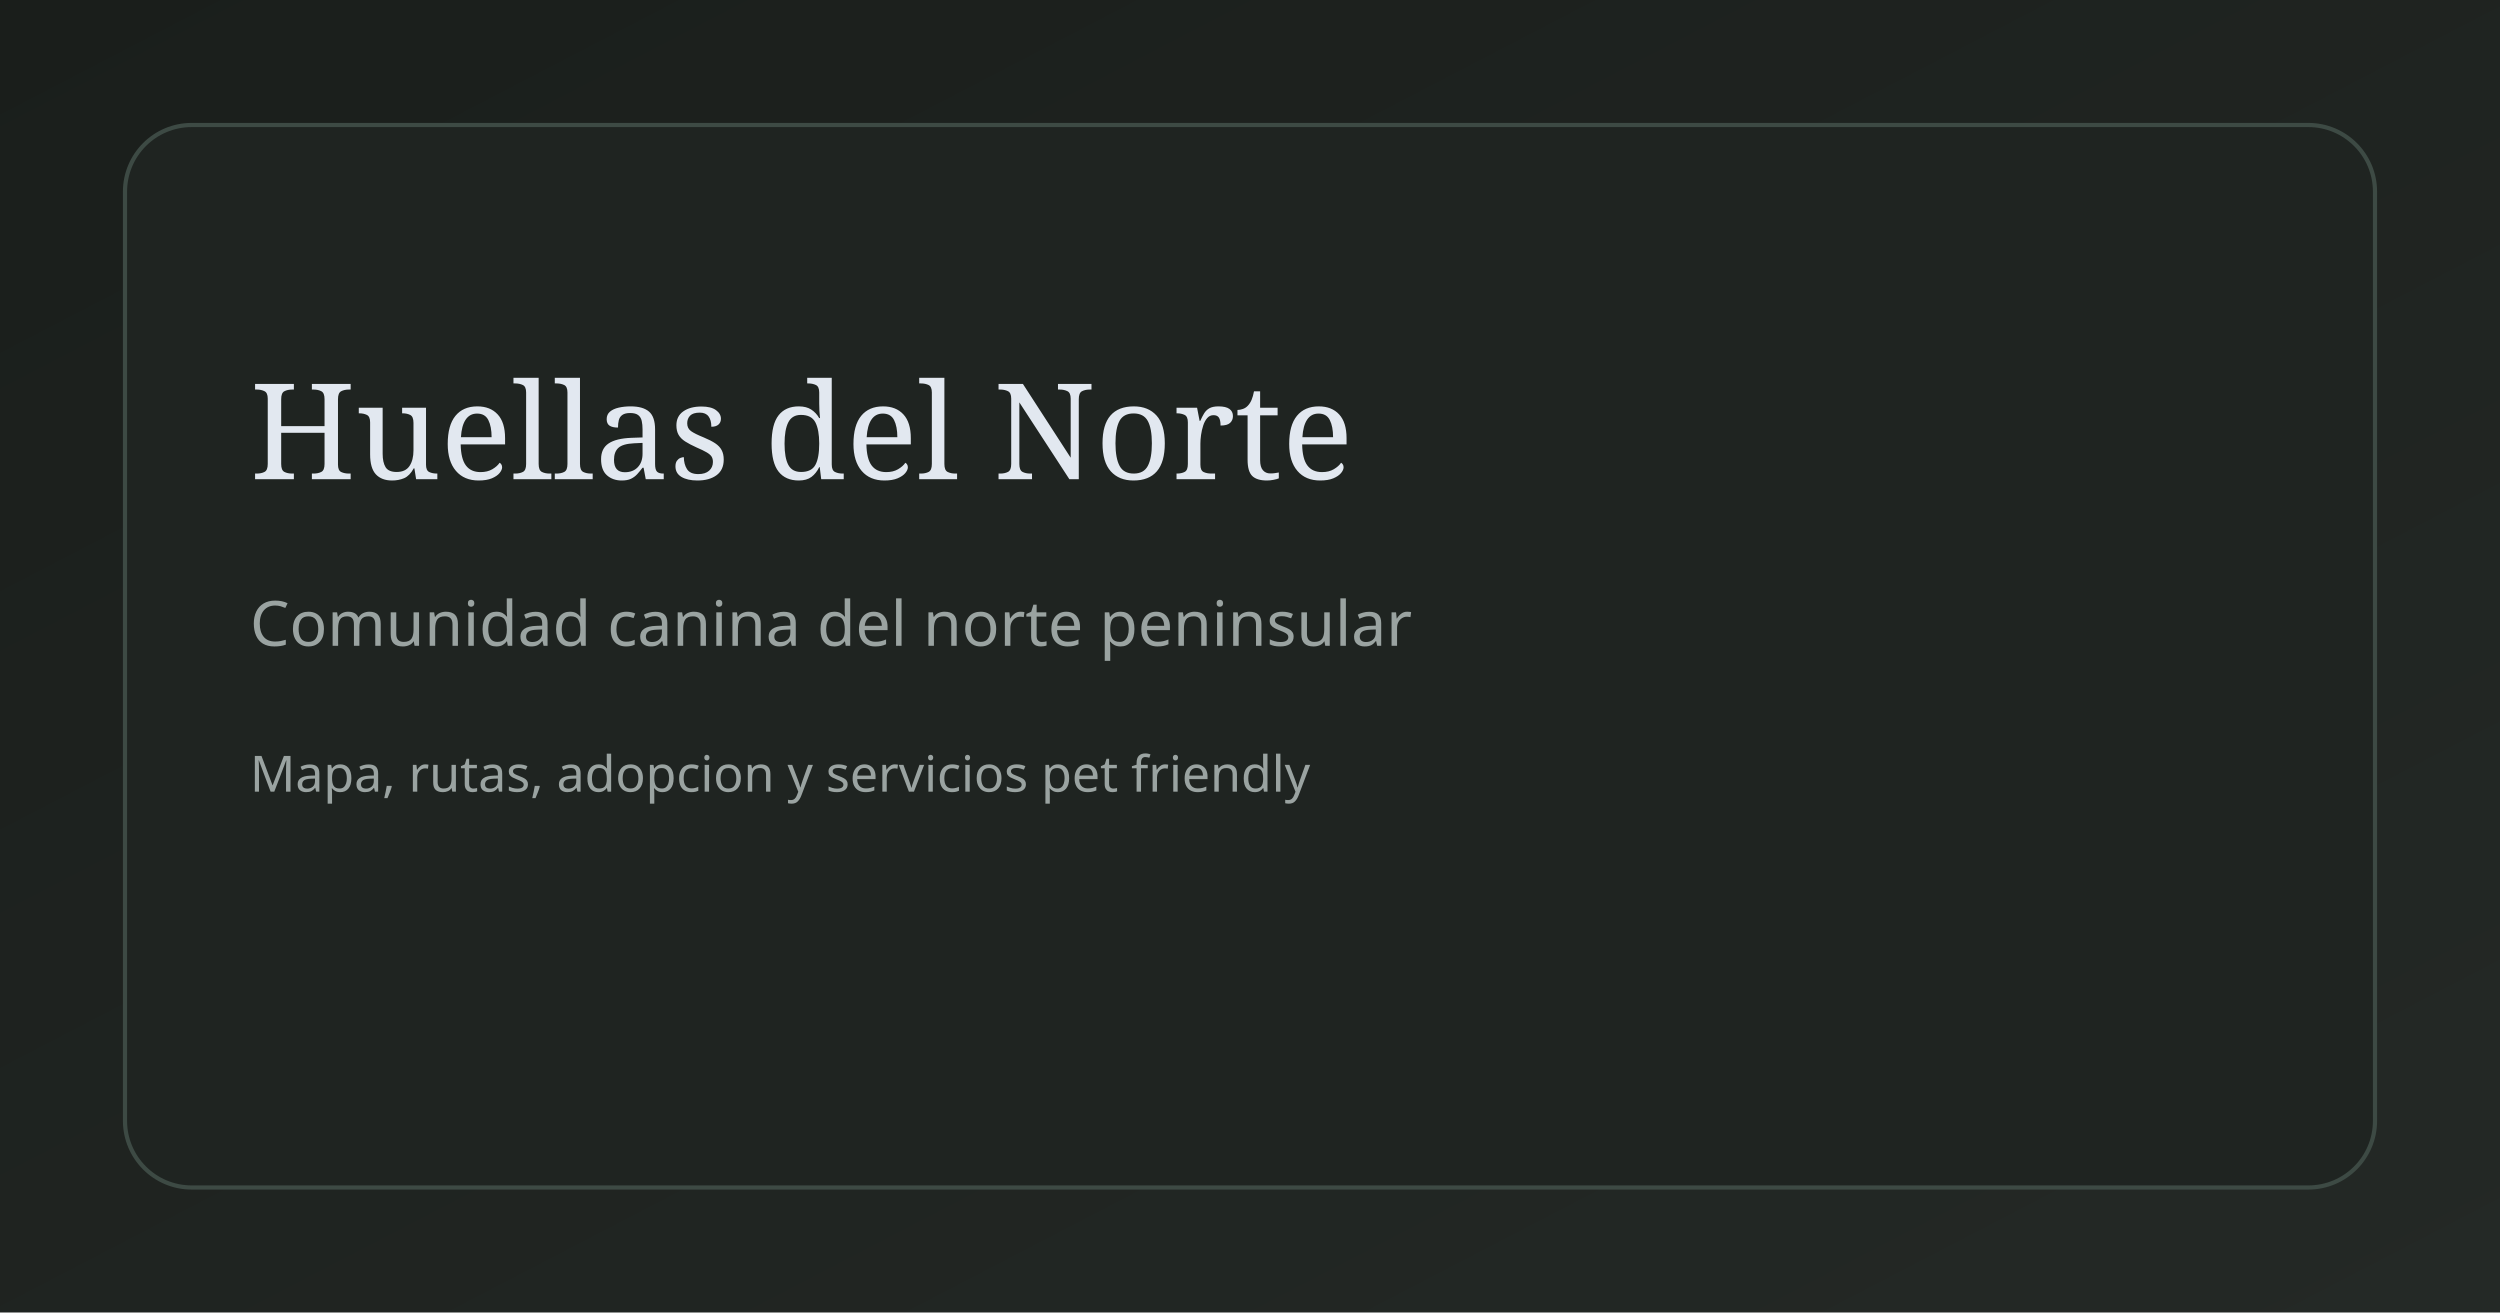
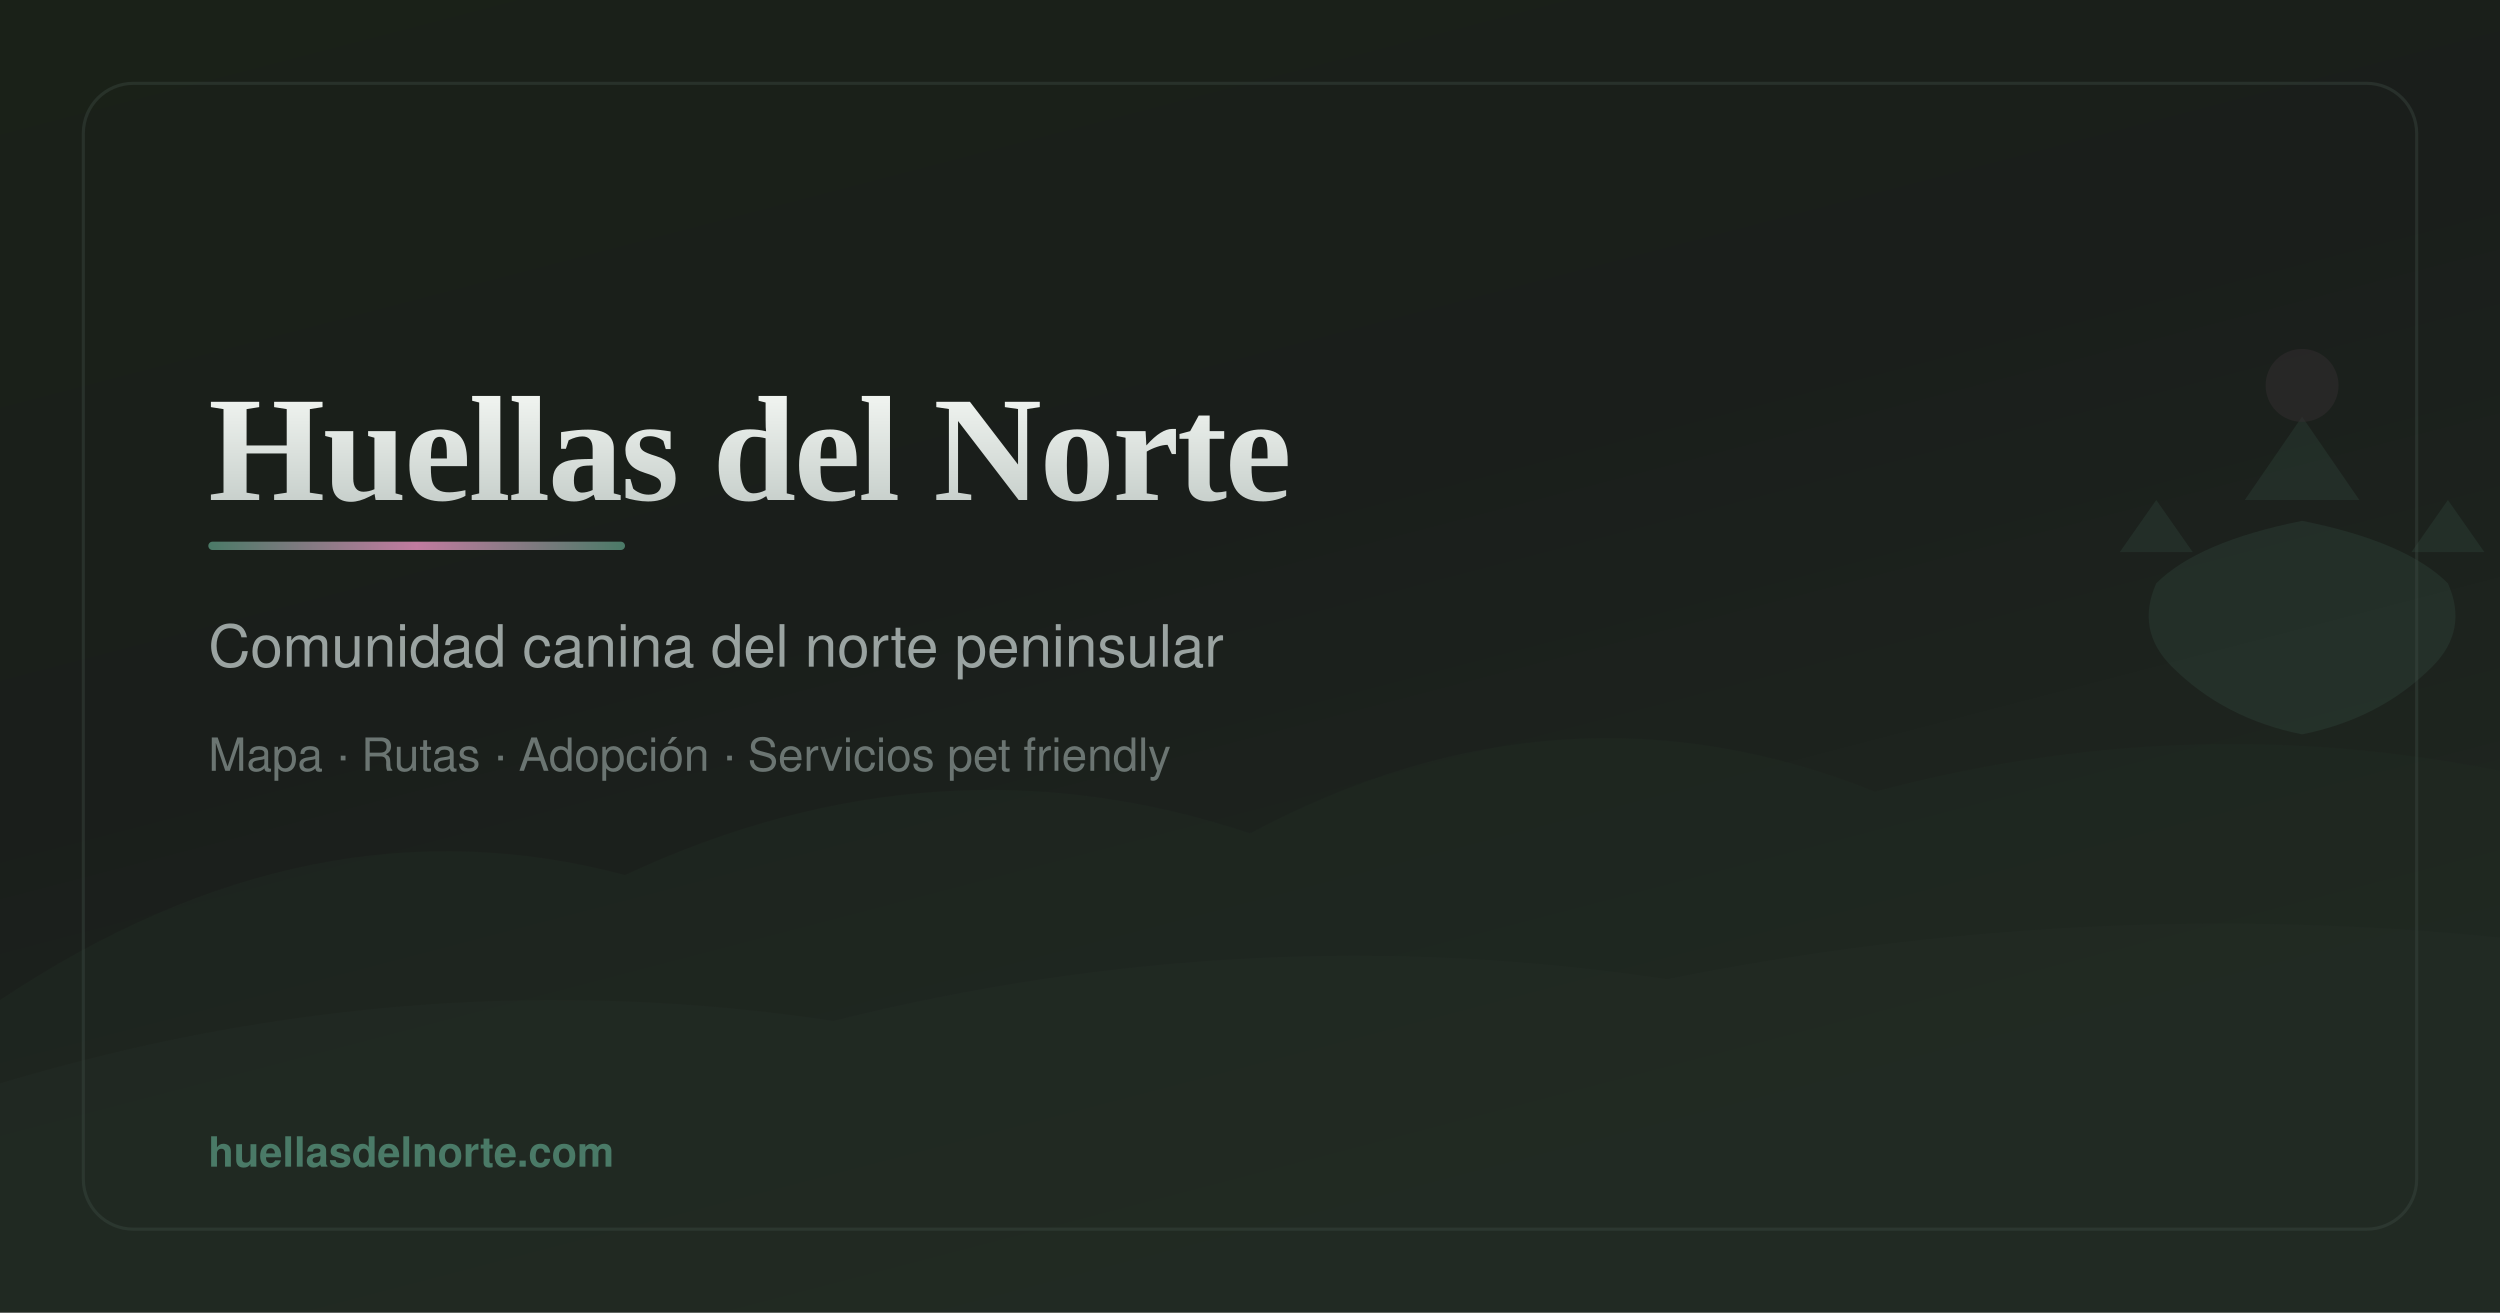
<svg xmlns="http://www.w3.org/2000/svg" width="1200" height="630" viewBox="0 0 1200 630">
  <defs>
-     <linearGradient id="bg" x1="0" y1="0" x2="1" y2="1">
-       <stop offset="0%" stop-color="#1a1e1b" />
-       <stop offset="100%" stop-color="#242926" />
+     <linearGradient id="bg" x1="0" y1="0" x2="0.5" y2="1">
+       <stop offset="0%" stop-color="#1a2118" />
+       <stop offset="50%" stop-color="#1a1e1b" />
+       <stop offset="100%" stop-color="#1f2720" />
+     </linearGradient>
+     <linearGradient id="accent-line" x1="0" y1="0" x2="1" y2="0">
+       <stop offset="0%" stop-color="#4A7A67" />
+       <stop offset="50%" stop-color="#C27BA0" />
+       <stop offset="100%" stop-color="#4A7A67" />
+     </linearGradient>
+     <linearGradient id="textGrad" x1="0" y1="0" x2="0" y2="1">
+       <stop offset="0%" stop-color="#f0f4f0" />
+       <stop offset="100%" stop-color="#c8d0cc" />
    </linearGradient>
  </defs>
  <rect width="1200" height="630" fill="url(#bg)" />
-   <rect x="60" y="60" width="1080" height="510" rx="32" fill="#1f2421" stroke="#3d4a44" stroke-width="2" />
-   <text x="120" y="230" fill="#e2e8f0" font-size="64" font-family="serif">
+   <path d="M0,630 L0,480 Q150,380 300,420 Q450,350 600,400 Q750,320 900,380 Q1050,340 1200,370 L1200,630 Z" fill="#1f2921" opacity="0.5" />
+   <path d="M0,630 L0,520 Q200,460 400,490 Q600,440 800,470 Q1000,430 1200,450 L1200,630 Z" fill="#242c26" opacity="0.4" />
+   <rect x="100" y="260" width="200" height="4" rx="2" fill="url(#accent-line)" />
+   <text x="100" y="240" fill="url(#textGrad)" font-size="72" font-weight="700" font-family="Georgia, 'Times New Roman', serif" letter-spacing="-1">
    Huellas del Norte
  </text>
-   <text x="120" y="310" fill="#9aa3a1" font-size="30" font-family="sans-serif">
+   <text x="100" y="320" fill="#9aa3a1" font-size="28" font-family="'Segoe UI', Helvetica, Arial, sans-serif" font-weight="400">
    Comunidad canina del norte peninsular
  </text>
-   <text x="120" y="380" fill="#9aa3a1" font-size="24" font-family="sans-serif">
-     Mapa, rutas, adopcion y servicios pet friendly
+   <text x="100" y="370" fill="#6b7572" font-size="22" font-family="'Segoe UI', Helvetica, Arial, sans-serif">
+     Mapa · Rutas · Adopción · Servicios pet friendly
  </text>
+   <g transform="translate(980, 140) scale(2.5)" opacity="0.15">
+     <path d="M25,72 Q35,82 50,85 Q65,82 75,72 Q82,65 78,56 Q70,48 50,44 Q30,48 22,56 Q18,65 25,72 Z" fill="#4A7A67" />
+     <path d="M22,40 L15,50 L29,50 Z" fill="#4A7A67" />
+     <path d="M50,24 L39,40 L61,40 Z" fill="#4A7A67" />
+     <path d="M78,40 L71,50 L85,50 Z" fill="#4A7A67" />
+     <circle cx="50" cy="18" r="7" fill="#C27BA0" opacity="0.5" />
+   </g>
+   <text x="100" y="560" fill="#4A7A67" font-size="20" font-family="'Segoe UI', Helvetica, Arial, sans-serif" font-weight="600">
+     huellasdelnorte.com
+   </text>
+   <rect x="40" y="40" width="1120" height="550" rx="24" fill="none" stroke="#3d4a44" stroke-width="1.5" opacity="0.4" />
</svg>
